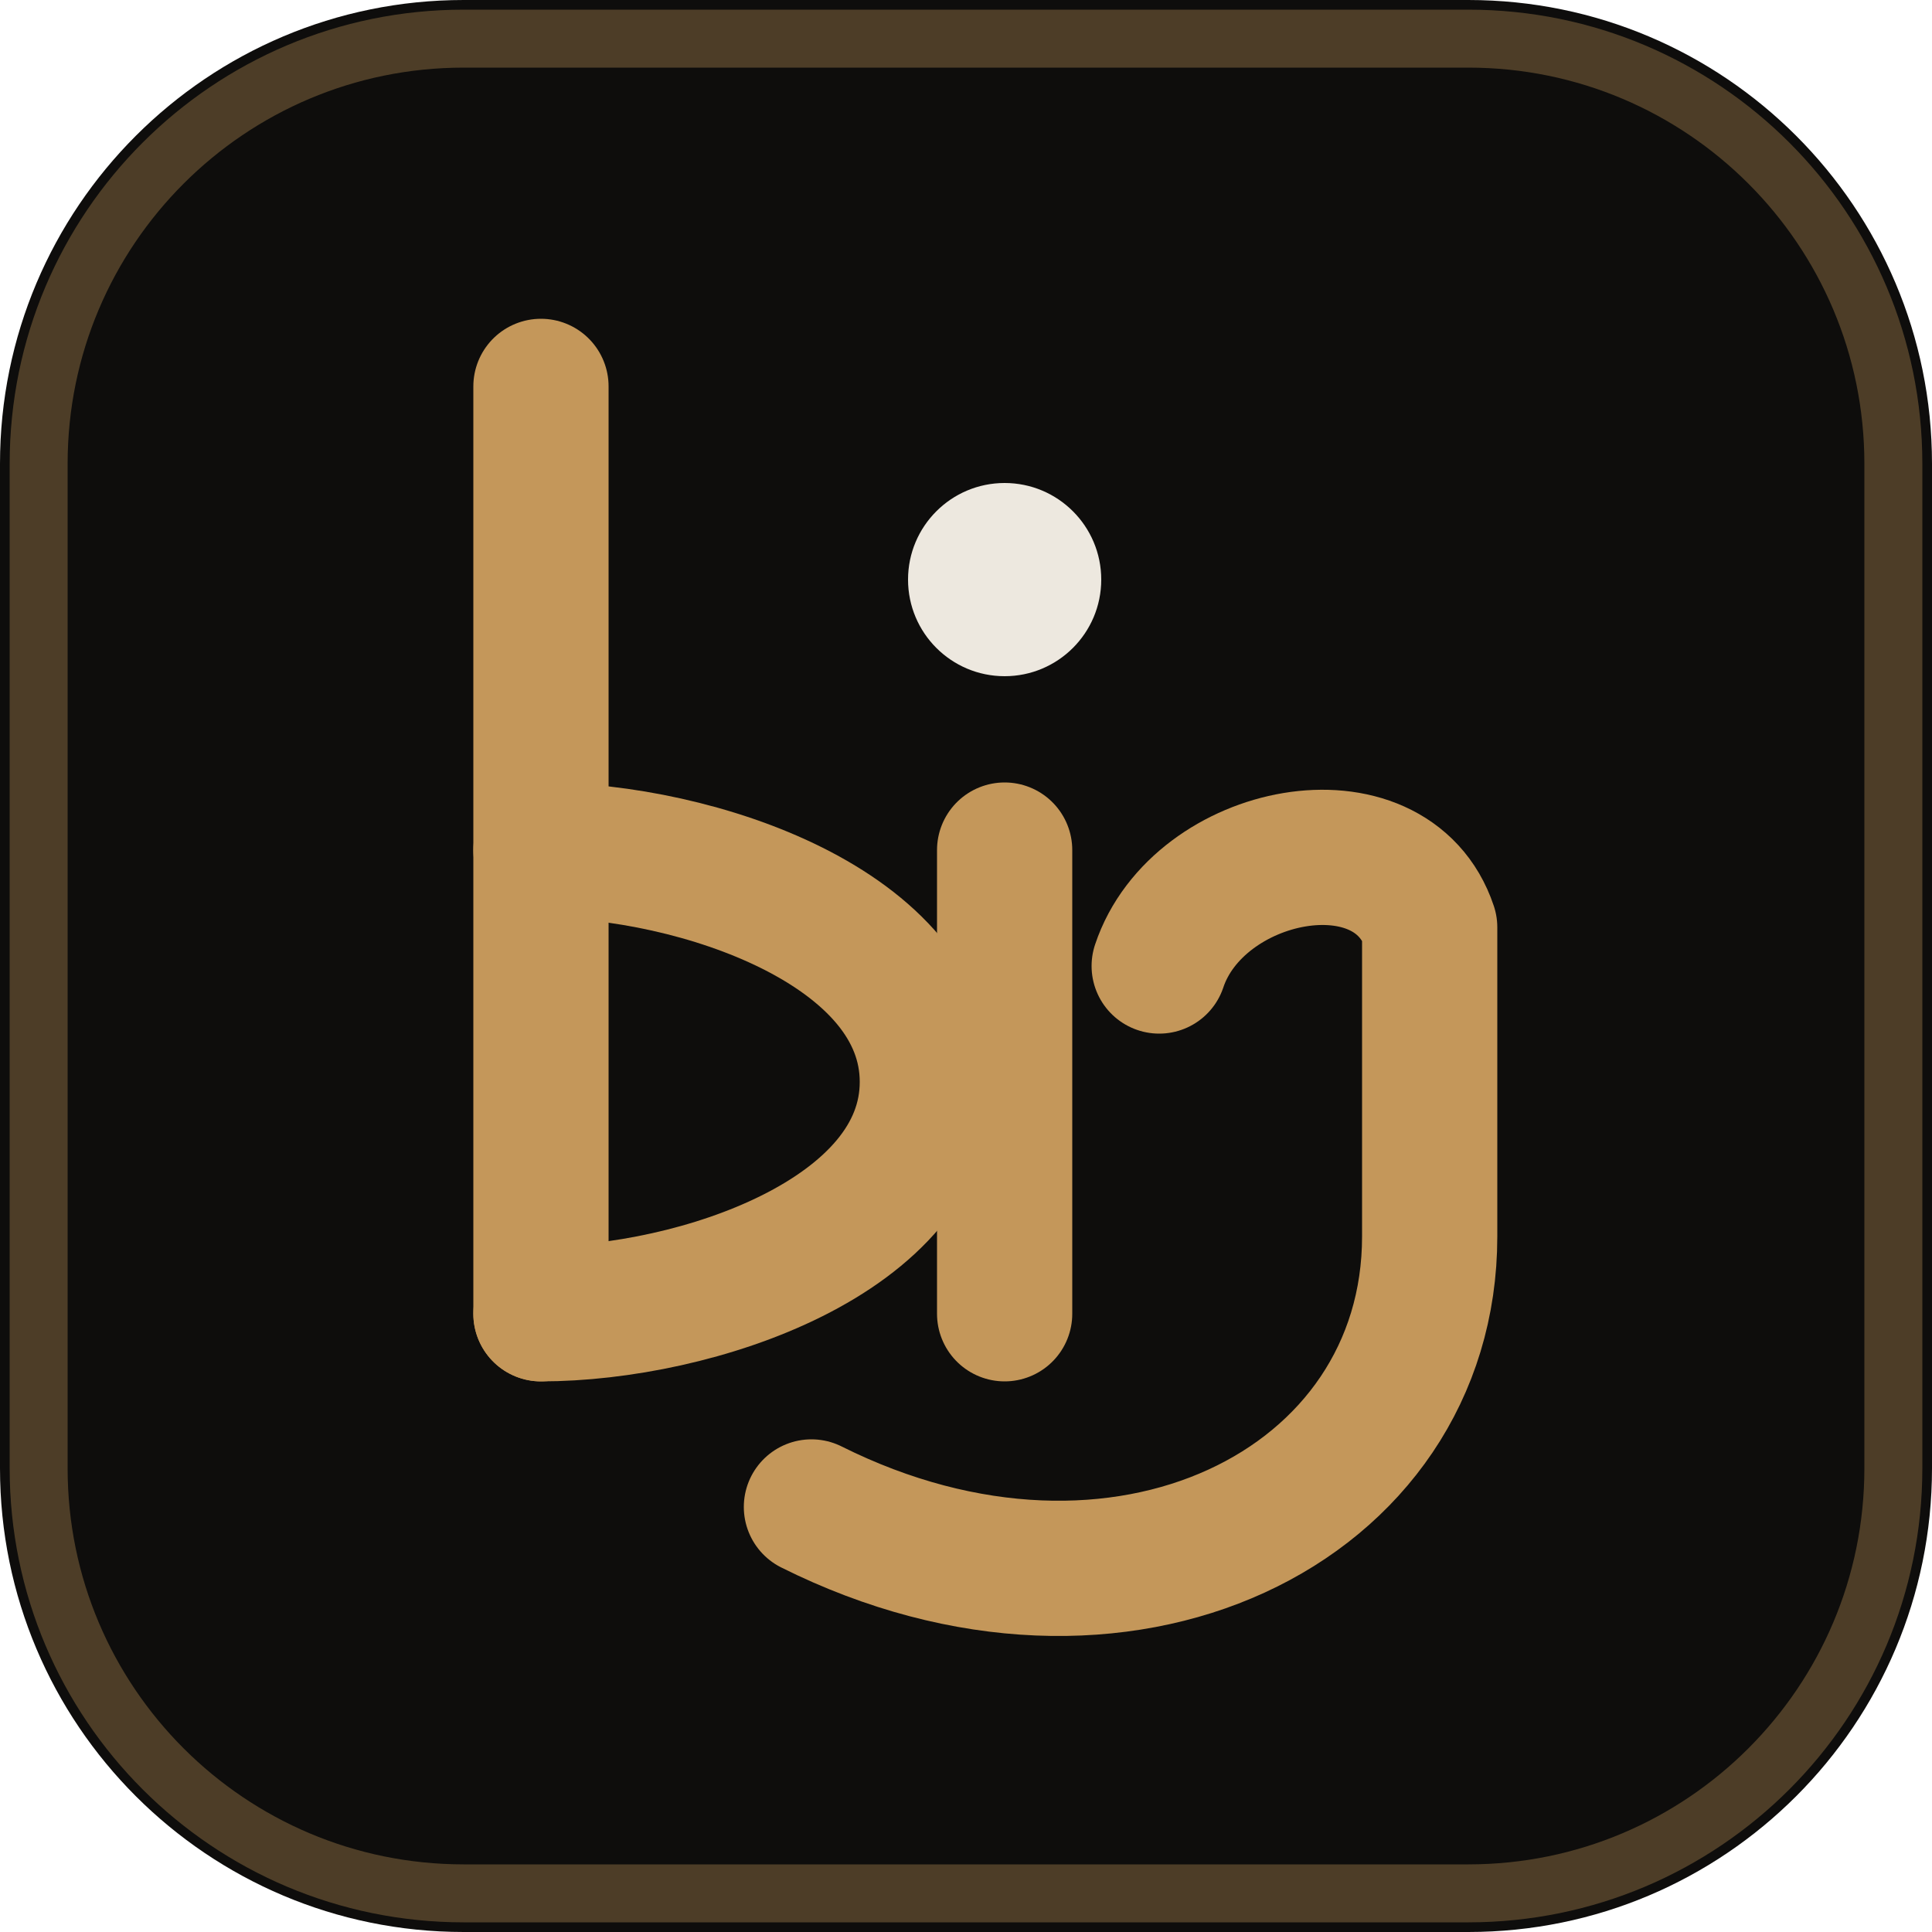
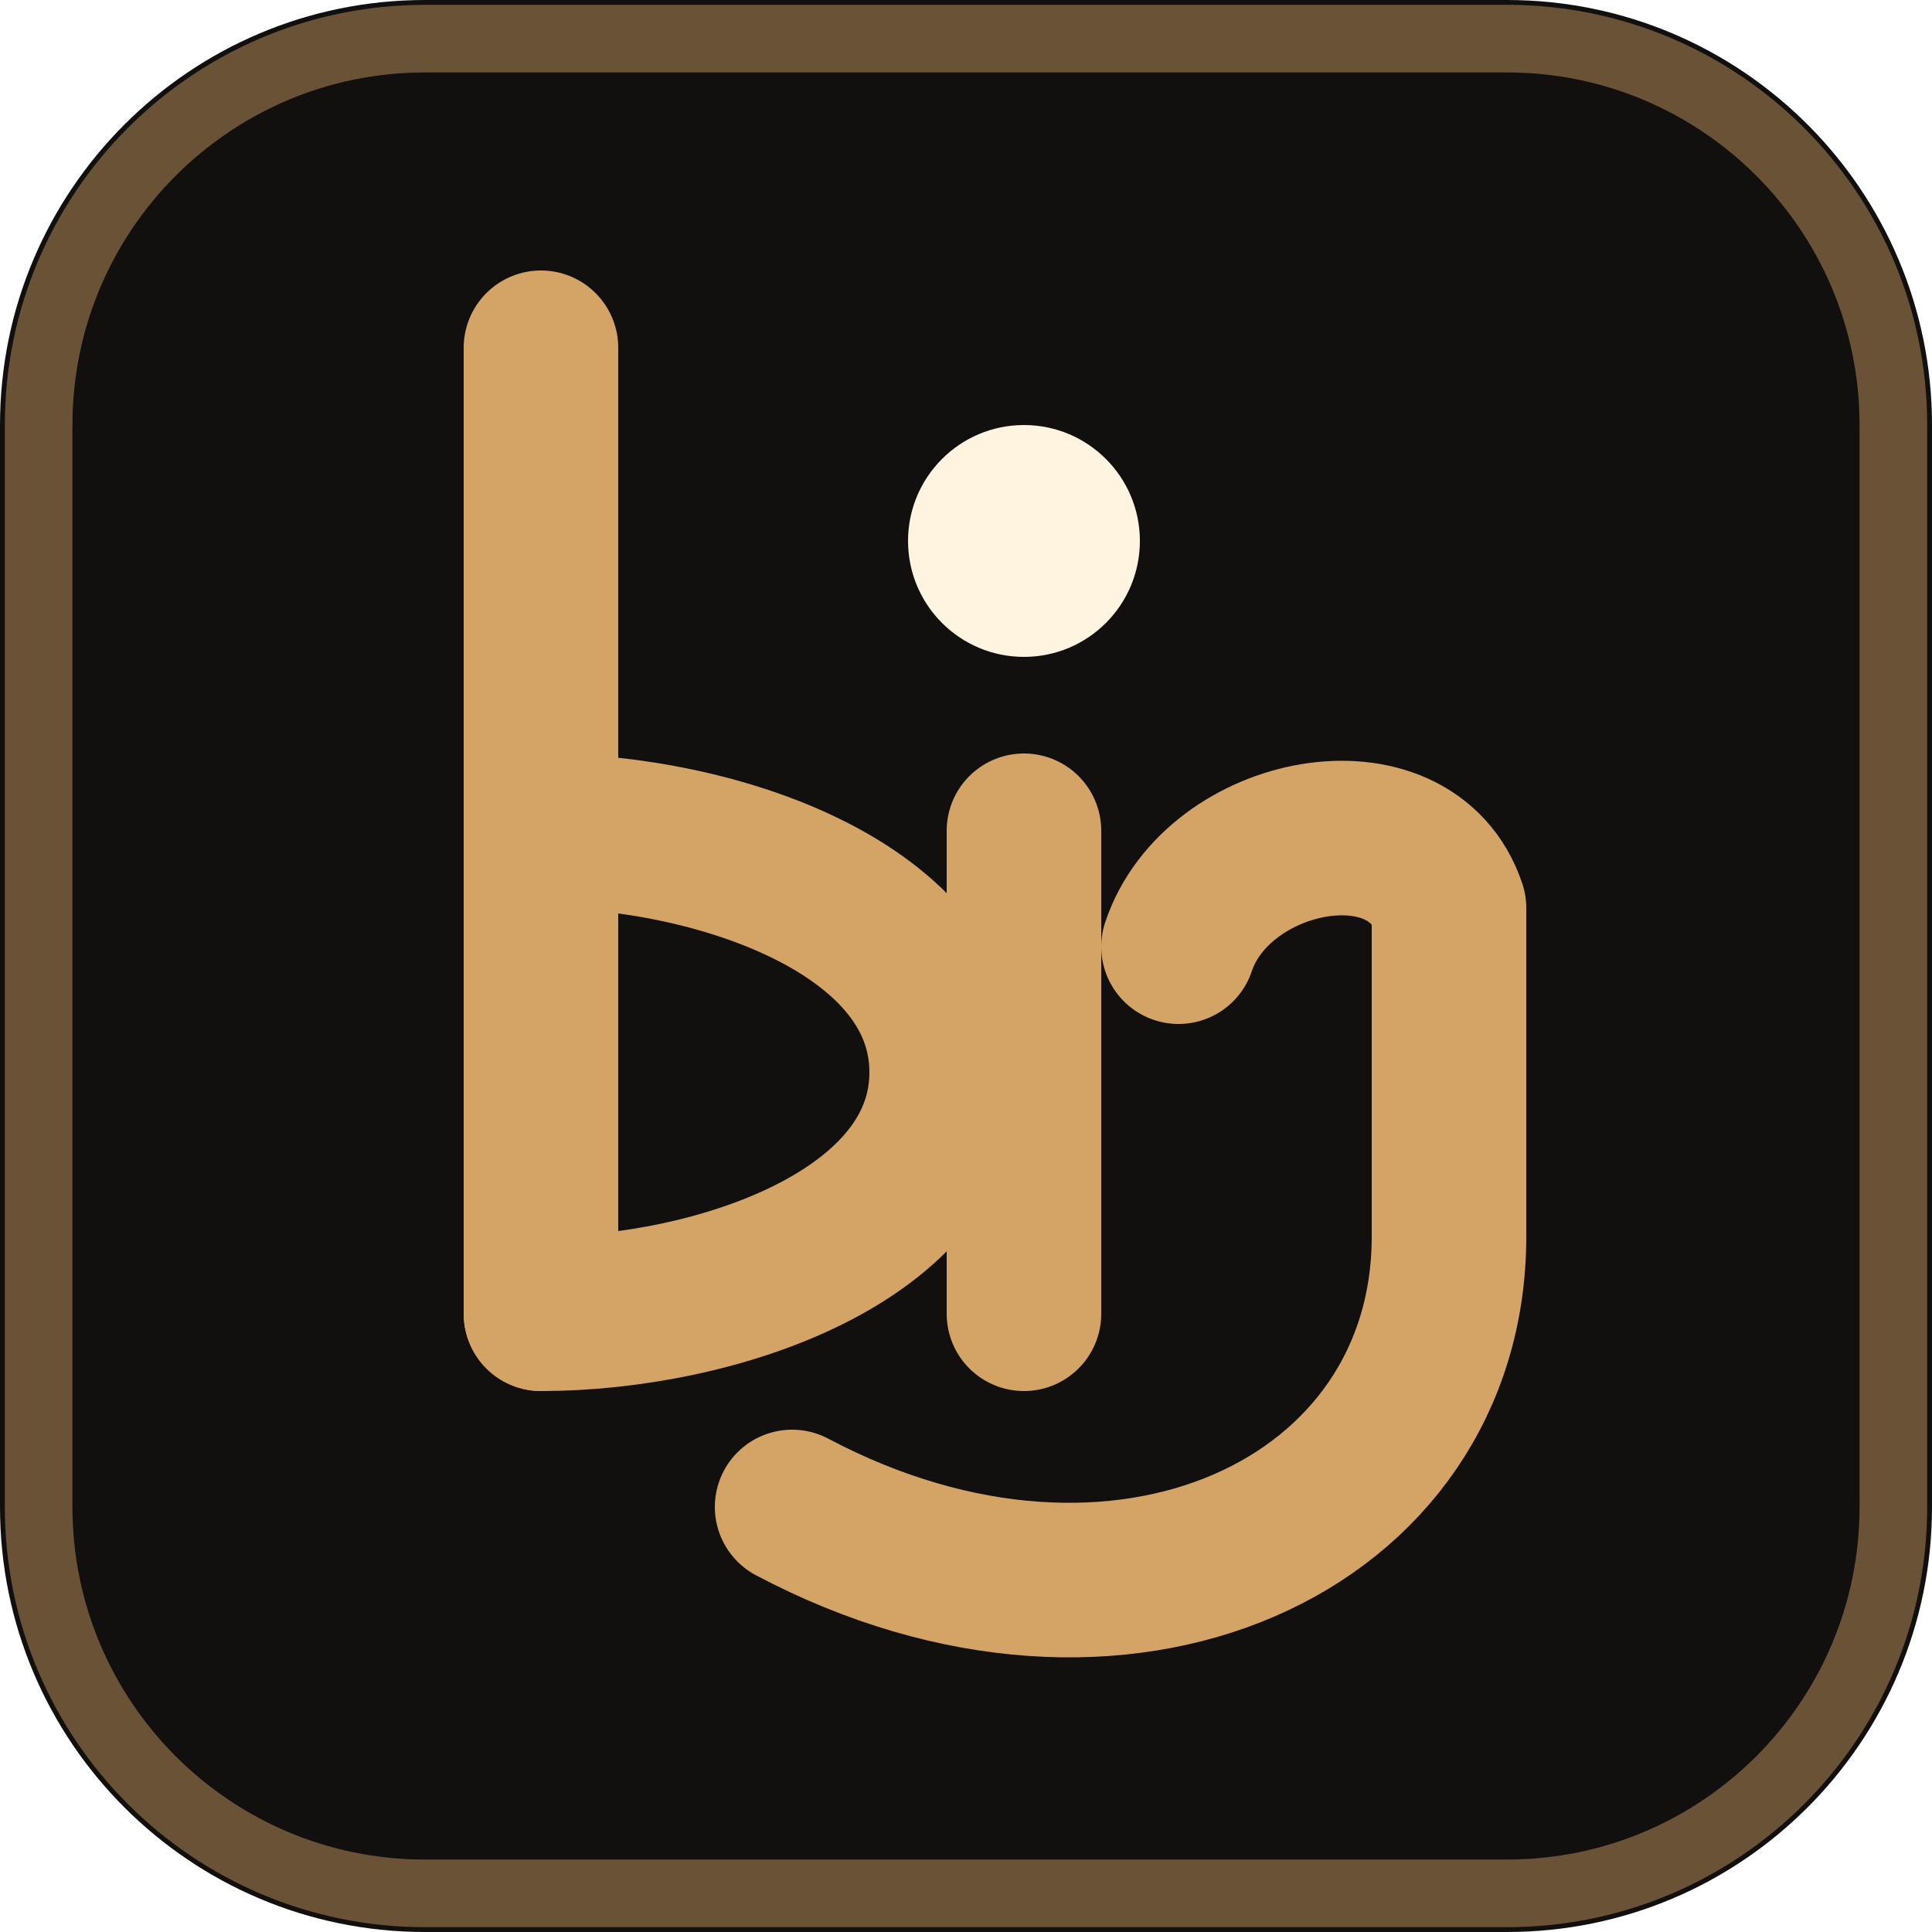
<svg xmlns="http://www.w3.org/2000/svg" viewBox="0 0 100 100" fill="none">
-   <rect width="100" height="100" rx="24" fill="#0E0D0C" />
-   <rect x="2" y="2" width="96" height="96" rx="22" stroke="#C4975A" stroke-opacity="0.35" stroke-width="3" />
-   <path d="M 28 20 L 28 68" stroke="#C4975A" stroke-width="7" stroke-linecap="round" />
-   <path d="M 28 44 C 36 44, 48 48, 48 56 C 48 64, 36 68, 28 68" stroke="#C4975A" stroke-width="7" stroke-linecap="round" stroke-linejoin="round" />
-   <path d="M 52 44 L 52 68" stroke="#C4975A" stroke-width="7" stroke-linecap="round" />
-   <circle cx="52" cy="30" r="5" fill="#EDE8DF" />
-   <path d="M 60 50 C 62 44, 72 42, 74 48 L 74 64 C 74 78, 58 86, 42 78" stroke="#C4975A" stroke-width="7" stroke-linecap="round" stroke-linejoin="round" />
+   <rect width="100" height="100" rx="22" fill="#12100E" />
+   <rect x="2" y="2" width="96" height="96" rx="20" stroke="#D4A366" stroke-opacity="0.45" stroke-width="3.5" />
+   <path d="M 28 18 L 28 68" stroke="#D4A366" stroke-width="8" stroke-linecap="round" />
+   <path d="M 28 43 C 37 43, 49 47, 49 55.5 C 49 64, 37 68, 28 68" stroke="#D4A366" stroke-width="8" stroke-linecap="round" stroke-linejoin="round" />
+   <path d="M 53 43 L 53 68" stroke="#D4A366" stroke-width="8" stroke-linecap="round" />
+   <circle cx="53" cy="28" r="6" fill="#FFF4E0" />
+   <path d="M 61 49 C 63 43, 73 41, 75 47 L 75 64 C 75 79, 58 87, 41 78" stroke="#D4A366" stroke-width="8" stroke-linecap="round" stroke-linejoin="round" />
</svg>
